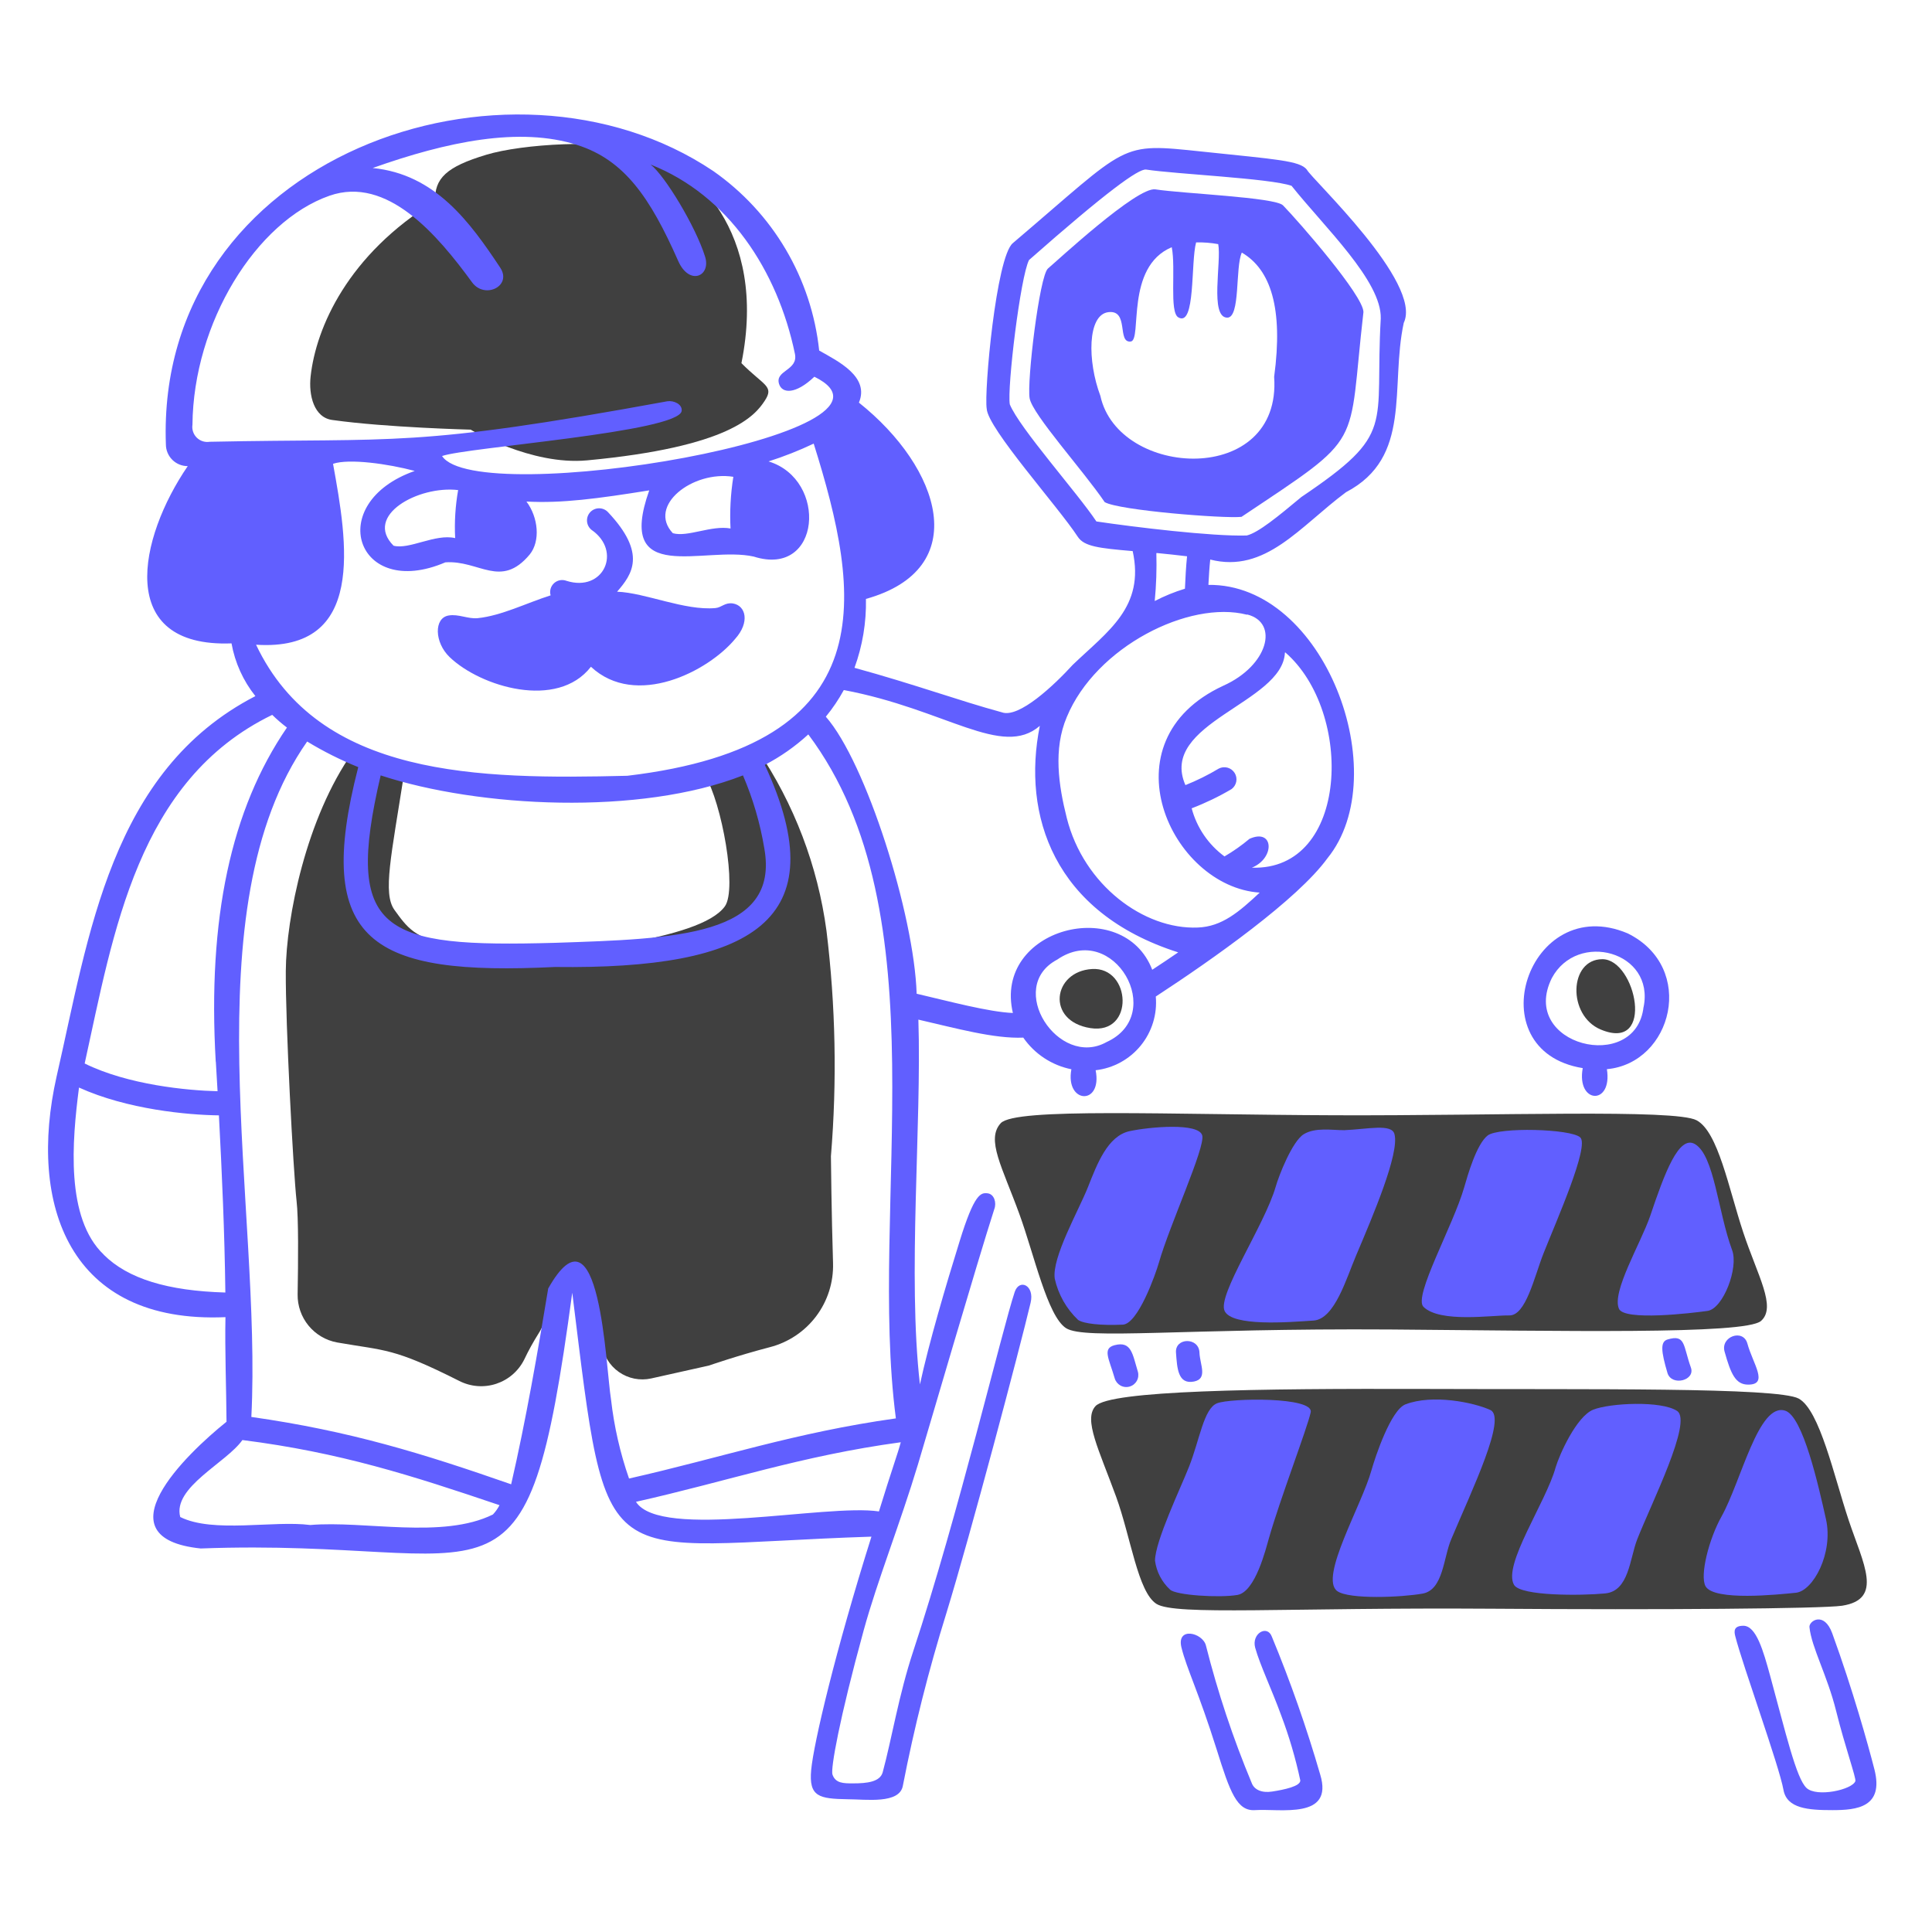
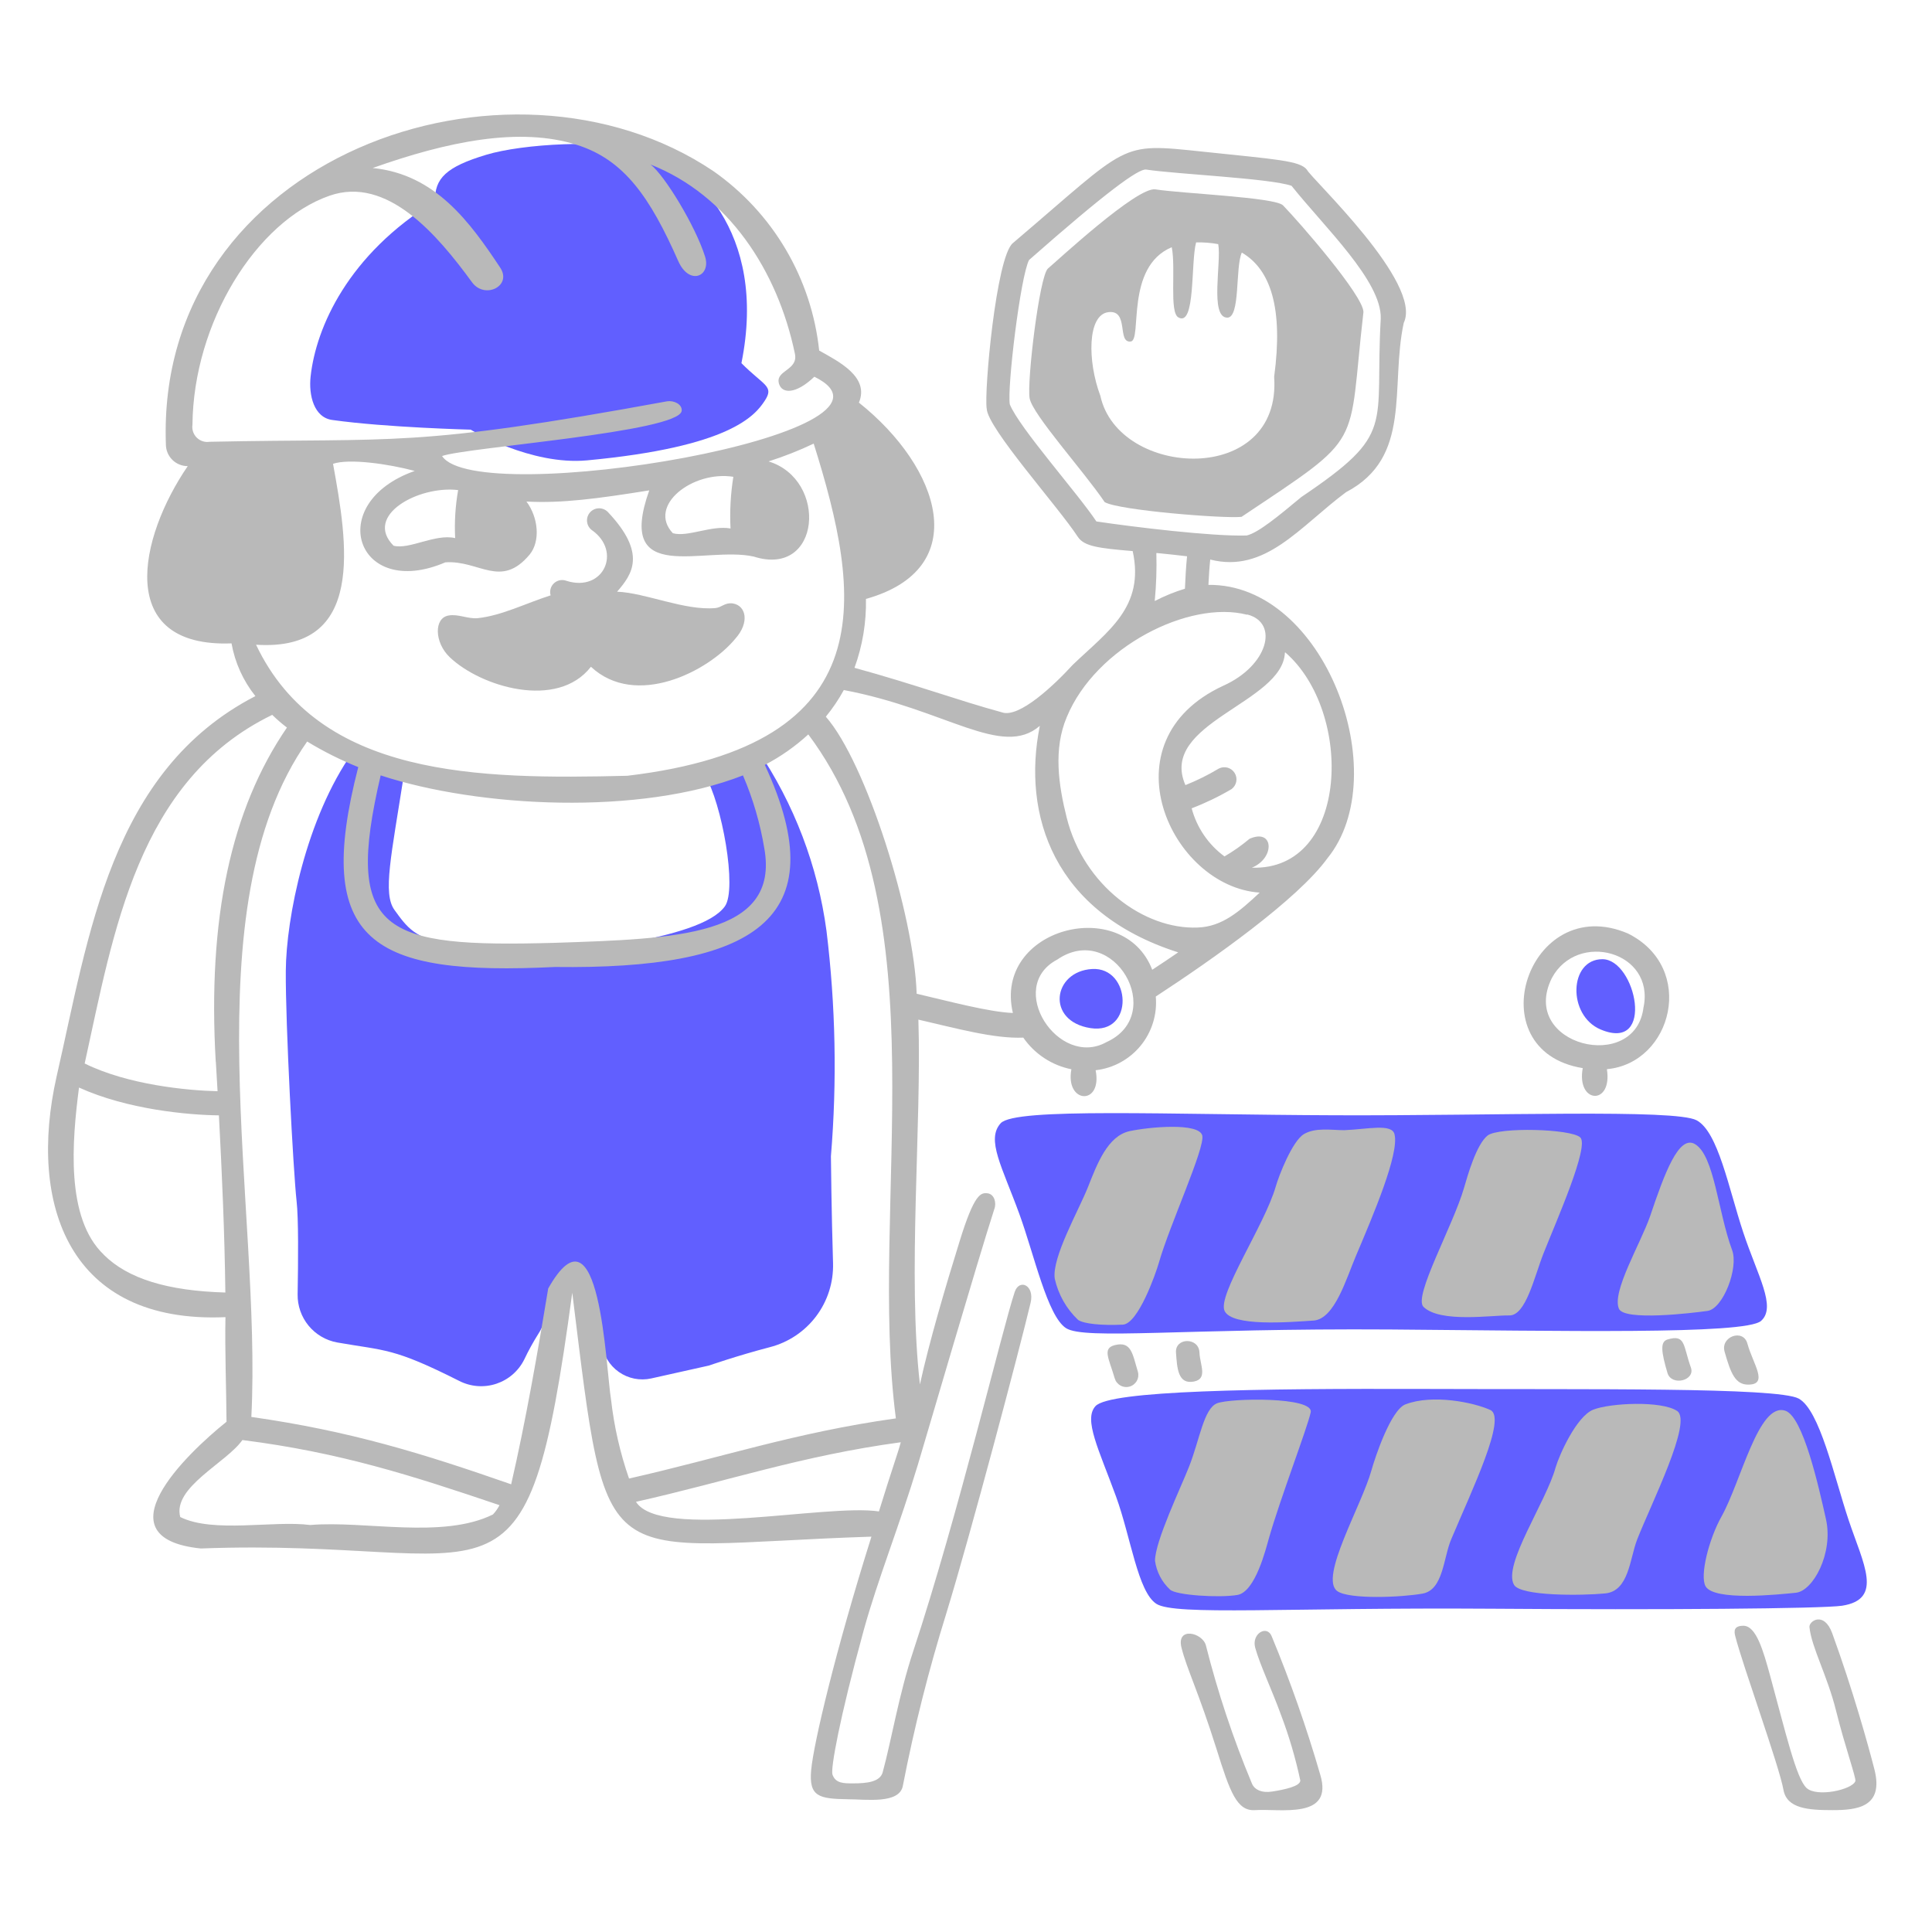
<svg xmlns="http://www.w3.org/2000/svg" width="155" height="155" viewBox="0 0 155 155" fill="none">
-   <path d="M28.317 60.317C29.547 61.176 30.948 61.761 32.424 62.031C31.39 68.678 30.687 71.681 31.652 73.009C32.617 74.337 33.32 75.394 36.084 75.688C38.847 75.981 46.513 76.39 50.258 75.688C54.002 74.985 57.129 74.113 58.148 72.723C59.167 71.334 57.901 64.393 56.557 62.208C58.056 61.736 59.475 61.038 60.765 60.139C63.711 64.494 65.609 69.473 66.308 74.684C67.041 80.683 67.16 86.741 66.663 92.764C66.663 92.911 66.709 97.397 66.833 101.341C66.877 102.874 66.4 104.375 65.478 105.6C64.556 106.825 63.245 107.7 61.761 108.081C59.159 108.76 56.874 109.556 56.874 109.556L52.242 110.59C51.797 110.688 51.336 110.692 50.89 110.603C50.443 110.513 50.02 110.331 49.648 110.069C49.275 109.807 48.961 109.47 48.726 109.08C48.491 108.69 48.339 108.255 48.281 107.803C47.965 105.394 47.34 102.615 46.127 102.399C44.73 102.167 44.02 105.804 43.178 107.031C42.768 107.683 42.397 108.358 42.067 109.054C41.841 109.513 41.526 109.923 41.141 110.26C40.755 110.597 40.306 110.853 39.821 111.015C39.335 111.176 38.822 111.24 38.312 111.201C37.801 111.163 37.304 111.023 36.848 110.791C31.537 108.112 30.927 108.382 27.051 107.703C26.151 107.54 25.337 107.062 24.756 106.355C24.175 105.648 23.864 104.758 23.878 103.843C23.924 101.21 23.955 97.728 23.793 96.347C23.531 93.984 22.898 82.118 22.929 77.896C22.959 73.673 24.55 65.621 28.317 60.317Z" fill="#404040" />
-   <path d="M24.921 30.193C25.353 26.279 27.916 20.42 34.903 16.143C34.856 14.29 35.829 13.379 38.994 12.422C41.912 11.534 48.459 11.156 51.84 12.097C55.399 13.24 61.645 18.413 59.483 29.136C61.305 30.965 62.131 30.965 61.352 32.154C60.572 33.343 58.572 35.86 47.108 36.933C42.592 37.358 37.759 34.47 37.759 34.47C37.759 34.47 30.988 34.3 26.689 33.698C25.183 33.521 24.751 31.699 24.921 30.193Z" fill="#404040" />
-   <path d="M89.429 107.919C88.418 108.181 88.966 108.984 89.429 110.575C89.499 110.821 89.664 111.03 89.887 111.156C90.111 111.281 90.375 111.312 90.622 111.242C90.869 111.173 91.078 111.008 91.203 110.784C91.328 110.561 91.359 110.296 91.29 110.05C90.857 108.637 90.78 107.572 89.429 107.919Z" fill="#615FFF" />
-   <path d="M58.796 48.413C58.155 48.32 57.9 48.737 57.398 48.783C54.928 49.007 51.778 47.556 49.508 47.471C50.705 46.089 51.925 44.429 48.783 41.094C48.692 40.995 48.582 40.916 48.459 40.862C48.336 40.808 48.203 40.779 48.069 40.779C47.935 40.778 47.802 40.806 47.679 40.859C47.555 40.913 47.445 40.991 47.353 41.089C47.262 41.188 47.192 41.304 47.147 41.431C47.103 41.558 47.086 41.692 47.096 41.826C47.106 41.96 47.144 42.09 47.207 42.209C47.27 42.327 47.357 42.431 47.463 42.515C49.925 44.221 48.42 47.541 45.448 46.599C45.28 46.535 45.098 46.518 44.922 46.551C44.746 46.585 44.583 46.667 44.45 46.788C44.318 46.909 44.222 47.064 44.173 47.237C44.124 47.409 44.125 47.592 44.174 47.764C42.205 48.39 40.252 49.393 38.322 49.594C37.55 49.671 36.778 49.247 36.006 49.378C34.802 49.563 34.84 51.54 36.076 52.721C38.554 55.099 44.714 56.967 47.409 53.493C51.006 56.851 56.827 53.871 58.989 51.246C60.17 49.926 59.846 48.583 58.796 48.413Z" fill="#615FFF" />
-   <path d="M102.036 131.303C101.673 130.323 100.392 131.048 100.7 132.191C101.086 133.581 102.028 135.534 102.777 137.595C103.424 139.303 103.94 141.058 104.321 142.845C104.321 143.308 103.055 143.578 102.059 143.732C101.218 143.864 100.608 143.578 100.415 143.03C98.923 139.453 97.698 135.771 96.748 132.013C96.485 130.979 94.362 130.469 94.787 132.183C95.212 133.897 96.138 135.68 97.612 140.359C98.686 143.794 99.241 145.323 100.7 145.222C102.723 145.091 107.015 145.994 105.919 142.374C104.83 138.615 103.534 134.919 102.036 131.303Z" fill="#615FFF" />
-   <path d="M95.79 110.837C96.917 110.613 96.269 109.486 96.23 108.521C96.192 107.263 94.254 107.294 94.347 108.521C94.439 109.749 94.493 111.092 95.79 110.837Z" fill="#615FFF" />
-   <path d="M130.592 74.885C122.602 71.496 118.394 84.296 126.979 85.693C126.454 88.573 129.388 88.719 128.917 85.778C134.166 85.299 136.135 77.633 130.592 74.885ZM131.858 80.783C131.256 86.187 121.822 83.871 124.501 78.467C126.547 74.653 132.785 76.329 131.858 80.814V80.783Z" fill="#615FFF" />
-   <path d="M150.379 141.949C149.854 139.904 148.65 135.588 146.998 131.041C146.341 129.234 145.122 130.045 145.168 130.539C145.338 132.184 146.596 134.399 147.307 137.263C148.017 140.128 148.935 142.667 148.851 142.899C148.596 143.586 145.762 144.211 144.936 143.447C144.11 142.683 143.269 139.039 142.011 134.43C141.462 132.431 140.899 130.439 139.872 130.431C139.1 130.431 139.1 130.848 139.224 131.296C139.826 133.65 142.744 141.679 143.084 143.602C143.362 145.099 145.068 145.223 147.013 145.223C148.959 145.223 151.159 145.007 150.379 141.949Z" fill="#615FFF" />
-   <path d="M140.25 111.085C141.925 111.085 140.636 109.433 140.188 107.788C139.856 106.576 138.019 107.225 138.359 108.437C138.861 110.228 139.239 111.085 140.25 111.085Z" fill="#615FFF" />
-   <path d="M92.695 15.193C91.22 14.962 84.766 20.968 84.079 21.539C83.392 22.11 82.373 30.649 82.605 31.954C82.836 33.258 86.905 37.744 88.626 40.283C89.738 40.947 98.253 41.619 99.604 41.465C109.641 34.756 108.097 36.2 109.386 25.036C109.386 23.709 104.167 17.741 102.932 16.475C102.299 15.826 94.888 15.533 92.695 15.193ZM88.279 31.753C87.237 28.989 87.229 25.253 88.92 25.044C90.611 24.836 89.591 27.538 90.719 27.399C91.653 27.283 90.24 21.416 94.007 19.833C94.347 21.547 93.799 25.036 94.532 25.461C95.93 26.272 95.52 21.045 95.961 19.447C96.556 19.433 97.151 19.479 97.736 19.586C98.006 20.991 97.041 25.438 98.446 25.484C99.535 25.523 99.087 21.447 99.628 20.265C101.944 21.616 102.963 24.728 102.222 30.232C102.847 39.064 89.715 38.384 88.279 31.753Z" fill="#615FFF" />
-   <path d="M96.501 12.167C89.668 11.449 90.726 11.464 81.254 19.509C79.918 20.628 78.938 31.452 79.162 32.795C79.254 34.385 84.874 40.623 86.472 43.07C86.982 43.842 88.155 43.981 90.873 44.213C91.853 48.698 88.904 50.621 86.071 53.33C84.589 54.952 81.74 57.661 80.366 57.144C76.93 56.21 73.418 54.913 68.554 53.577C69.199 51.807 69.511 49.933 69.473 48.05C78.096 45.641 75.479 37.535 68.909 32.301C69.782 30.224 67.249 28.989 65.721 28.124C65.416 25.257 64.501 22.488 63.036 20.005C61.571 17.521 59.591 15.38 57.229 13.726C40.731 2.64 12.468 12.568 13.309 35.659C13.31 35.888 13.356 36.115 13.445 36.326C13.534 36.538 13.663 36.729 13.826 36.891C13.988 37.052 14.181 37.179 14.393 37.266C14.605 37.353 14.833 37.397 15.062 37.396C11.124 43.148 9.21 51.972 18.574 51.617C18.851 53.164 19.509 54.618 20.489 55.847C8.855 61.853 7.133 75.07 4.539 86.372C2.223 96.655 5.543 106.221 18.088 105.672C18.034 108.29 18.157 111.478 18.173 114.064C14.907 116.681 7.975 123.39 16.104 124.231C40.306 123.321 42.182 131.311 45.911 103.712C48.814 127.111 47.756 124 69.913 123.282C67.033 132.422 65.281 139.834 65.08 141.995C64.879 144.157 65.713 144.311 68.021 144.35C69.457 144.35 72.183 144.759 72.437 143.254C73.345 138.582 74.51 133.963 75.927 129.419C77.865 123.097 81.778 108.328 82.682 104.522C83.022 103.109 81.778 102.554 81.408 103.65C80.404 106.653 76.884 121.529 73.263 132.484C72.105 135.989 71.534 139.548 70.816 142.188C70.6 142.96 69.558 143.076 68.438 143.076C67.666 143.076 67.033 143.076 66.786 142.366C66.632 141.903 67.334 137.927 69.295 130.786C70.384 126.818 72.229 122.193 73.642 117.5C74.305 115.299 78.459 101.056 79.771 97.003C79.964 96.501 79.771 95.799 79.231 95.737C78.691 95.675 78.173 95.737 76.984 99.597C75.865 103.194 74.537 107.703 73.804 111.069C72.8 102.322 73.95 90.279 73.68 81.802C76.707 82.497 79.756 83.346 82.095 83.246C83.005 84.56 84.388 85.47 85.955 85.785C85.438 88.565 88.464 88.727 87.901 85.863C89.317 85.701 90.615 84.992 91.516 83.888C92.418 82.783 92.852 81.37 92.726 79.949C97.288 76.969 104.09 72.175 106.498 68.855C111.949 62.147 106.274 46.815 96.948 46.923C96.987 46.212 97.026 45.525 97.095 44.892C101.526 46.019 104.29 42.237 107.988 39.488C113.33 36.686 111.509 31.058 112.62 25.901C114.164 22.697 105.186 14.321 104.846 13.611C104.283 12.893 102.437 12.792 96.501 12.167ZM50.327 62.239C38.353 62.533 25.6 62.378 20.543 51.725C29.398 52.296 27.862 43.503 26.719 37.211C27.993 36.771 31.143 37.211 33.273 37.782C25.947 40.361 28.579 48.181 35.728 45.116C38.446 44.923 40.175 47.27 42.499 44.483C43.364 43.418 43.194 41.519 42.236 40.237C45.07 40.392 47.941 40.005 52.087 39.342C49.331 47.093 56.519 43.765 60.471 44.653C65.875 46.375 66.447 38.477 61.66 37.018C62.898 36.624 64.107 36.147 65.281 35.59C69.071 47.679 71.156 59.769 50.327 62.239ZM61.32 68.068C62.571 75.116 54.203 75.317 44.514 75.641C30.664 76.027 27.584 74.869 30.54 62.208C38.423 64.795 51.331 65.451 59.606 62.208C60.412 64.085 60.987 66.053 61.32 68.068ZM36.516 43.171C34.918 42.8 32.841 44.113 31.575 43.781C29.159 41.356 33.574 38.94 36.755 39.318C36.531 40.59 36.451 41.882 36.516 43.171ZM58.611 42.399C57.067 42.121 55.175 43.117 53.979 42.777C51.91 40.569 55.577 37.736 58.834 38.253C58.612 39.644 58.537 41.054 58.611 42.461V42.399ZM16.822 35.443C16.635 35.473 16.444 35.458 16.263 35.401C16.083 35.343 15.919 35.243 15.784 35.11C15.65 34.977 15.548 34.814 15.489 34.635C15.429 34.455 15.412 34.264 15.44 34.077C15.517 25.886 20.543 17.764 26.433 15.703C31.065 14.082 35.103 18.852 37.874 22.651C38.886 24.033 41.109 22.952 40.129 21.47C37.712 17.833 34.933 13.973 29.9 13.479C35.852 11.364 41.688 10.144 46.32 11.634C50.088 12.839 52.157 15.834 54.411 20.937C55.299 22.952 57.067 22.172 56.565 20.582C55.793 18.127 53.322 14.066 52.195 13.201C58.418 15.656 62.386 21.694 63.775 28.387C64.053 29.738 62.154 29.699 62.502 30.803C62.741 31.575 63.814 31.668 65.335 30.224C74.599 34.779 38.253 40.878 35.466 36.586C37.434 35.883 54.473 34.671 54.689 32.965C54.751 32.432 54.063 32.116 53.538 32.193C33.011 35.953 32.007 35.126 16.822 35.443ZM8.33 100.662C5.242 97.728 5.782 91.552 6.338 87.252C10.198 89.005 15.039 89.453 17.563 89.483C17.81 94.193 18.018 98.802 18.08 103.696C13.456 103.565 10.26 102.592 8.322 100.662H8.33ZM17.316 85.176L17.455 87.546C15.031 87.492 10.268 87.036 6.793 85.322C9.11 74.808 11.024 62.602 21.84 57.352C22.212 57.716 22.607 58.056 23.021 58.371C18.528 64.926 16.644 73.696 17.308 85.176H17.316ZM39.557 121.499C35.504 123.506 29.251 121.977 24.889 122.348C21.948 121.962 17.123 123.027 14.46 121.707C13.826 119.322 18.173 117.353 19.447 115.531C27.298 116.527 33.026 118.372 40.075 120.757C39.936 121.028 39.759 121.278 39.55 121.499H39.557ZM49.022 112.281C48.59 109.656 48.15 95.999 43.981 103.372C43.147 108.444 42.182 113.995 41.009 119.082C33.883 116.596 28.078 114.805 20.165 113.678C21.022 96.895 15.239 72.901 24.642 59.491C25.951 60.286 27.322 60.973 28.742 61.544C25.098 75.657 29.846 78.297 44.529 77.579C60.278 77.78 67.195 73.92 61.359 61.367C62.625 60.708 63.798 59.885 64.848 58.92C75.656 73.341 69.635 96.686 71.874 113.794C63.775 114.929 57.846 116.951 50.466 118.619C49.751 116.566 49.267 114.441 49.022 112.281ZM70.515 121.259C66.277 120.618 52.983 123.575 51.022 120.487C58.356 118.843 64.254 116.797 72.267 115.709C72.043 116.573 71.534 117.94 70.515 121.259ZM88.781 83.601C84.921 85.762 80.636 79.193 84.82 76.985C89.352 73.874 93.652 81.377 88.781 83.601ZM92.448 77.818C90.132 71.75 79.663 74.453 81.261 81.269C79.331 81.192 76.127 80.327 73.541 79.725C73.341 73.387 69.481 61.166 66.254 57.499C66.8 56.833 67.283 56.117 67.697 55.361C75.904 56.905 80.389 60.857 83.423 58.233C81.979 65.374 84.511 73.217 94.524 76.406C93.845 76.877 93.142 77.34 92.417 77.818H92.448ZM103.117 52.342C108.621 57.113 108.243 69.867 100.438 69.612C102.314 68.84 102.198 66.424 100.245 67.296C99.618 67.823 98.946 68.296 98.238 68.709C96.945 67.76 96.017 66.398 95.605 64.849C96.715 64.425 97.787 63.909 98.809 63.305C99.004 63.159 99.138 62.944 99.183 62.705C99.228 62.465 99.181 62.217 99.052 62.011C98.922 61.804 98.72 61.653 98.485 61.588C98.25 61.523 97.999 61.549 97.782 61.66C96.927 62.174 96.031 62.618 95.103 62.988C92.919 57.986 102.908 56.418 103.086 52.358L103.117 52.342ZM100.067 49.3C102.63 49.957 101.743 53.4 98.145 55.013C88.526 59.46 93.938 71.141 101.063 71.612C99.411 73.156 98.037 74.344 96.092 74.414C91.791 74.591 86.943 71.025 85.585 65.621C84.921 62.996 84.496 60.085 85.585 57.53C87.916 51.887 95.42 48.127 100.037 49.316L100.067 49.3ZM92.803 44.367C93.575 44.437 94.439 44.537 95.235 44.63C95.15 45.448 95.103 46.336 95.065 47.231C94.228 47.486 93.417 47.816 92.641 48.22C92.764 46.945 92.808 45.663 92.772 44.383L92.803 44.367ZM110.775 25.553C110.273 34.324 112.064 34.709 104.406 39.874C102.553 41.418 100.955 42.738 100.021 42.962C97.242 43.047 90.911 42.275 87.962 41.835C86.418 39.519 81.786 34.339 81.014 32.44C80.79 31.127 81.864 22.188 82.558 20.86C88.788 15.371 91.344 13.526 91.946 13.603C94.362 13.973 101.897 14.305 103.619 14.908C106.228 18.189 110.86 22.55 110.775 25.553Z" fill="#615FFF" />
-   <path d="M133.781 107.464C133.187 107.641 133.264 108.413 133.781 110.166C134.129 111.239 136.051 110.752 135.649 109.695C135.024 107.942 135.24 107.024 133.781 107.464Z" fill="#615FFF" />
-   <path d="M80.289 90.109C79.084 91.421 80.412 93.629 81.786 97.412C82.975 100.678 84.033 105.588 85.523 106.553C87.013 107.518 95.011 106.553 111.509 106.661C125.081 106.761 140.027 107.093 141.285 105.974C142.543 104.854 141.015 102.368 139.849 98.848C138.683 95.328 137.842 90.796 136.113 89.877C134.383 88.959 120.086 89.522 107.193 89.476C93.629 89.43 81.47 88.851 80.289 90.109Z" fill="#404040" />
-   <path d="M87.885 112.814C86.913 113.887 88.156 116.28 89.538 120.063C90.726 123.328 91.282 127.706 92.772 128.671C94.262 129.636 103.233 128.949 119.731 129.064C133.303 129.165 146.11 129.064 147.778 128.825C151.136 128.308 149.484 125.467 148.31 121.947C147.137 118.426 145.994 113.123 144.304 112.204C142.613 111.285 127.32 111.486 114.412 111.432C100.824 111.393 89.02 111.548 87.885 112.814Z" fill="#404040" />
-   <path d="M138.961 100.284C137.819 97.196 137.541 92.718 135.989 91.792C134.692 91.02 133.55 94.108 132.384 97.574C131.612 99.79 129.296 103.634 129.882 104.993C130.284 105.997 135.742 105.348 136.993 105.171C138.243 104.993 139.502 101.712 138.961 100.284Z" fill="#615FFF" />
-   <path d="M119.352 91.097C118.449 91.799 117.731 94.347 117.469 95.258C116.581 98.346 113.362 104.02 114.203 104.846C115.546 106.159 119.746 105.503 121.082 105.534C122.417 105.564 123.089 102.446 123.83 100.562C124.903 97.86 127.528 91.946 126.779 91.251C126.03 90.557 120.256 90.41 119.352 91.097Z" fill="#615FFF" />
-   <path d="M107.849 90.672C106.838 90.672 105.533 90.433 104.607 90.989C103.681 91.545 102.6 94.309 102.345 95.212C101.45 98.3 97.651 103.897 98.246 105.171C98.84 106.445 103.38 106.082 105.41 105.943C107.085 105.796 108.012 102.569 108.791 100.739C110.173 97.482 112.273 92.556 111.879 91.004C111.679 90.117 109.718 90.595 107.849 90.672Z" fill="#615FFF" />
-   <path d="M96.454 91.097C96.184 90.047 92.201 90.41 90.626 90.749C88.858 91.135 88.016 93.389 87.283 95.242C86.549 97.095 84.372 100.893 84.62 102.584C84.901 103.85 85.554 105.004 86.495 105.896C86.959 106.205 88.325 106.352 90.078 106.274C91.297 106.22 92.702 102.252 92.98 101.287C93.829 98.299 96.701 92.069 96.454 91.097Z" fill="#615FFF" />
-   <path d="M143.223 113.176C141.084 112.489 139.695 118.835 138.112 121.668C137.101 123.467 136.359 126.408 136.83 127.258C137.51 128.477 142.698 127.921 144.08 127.783C145.461 127.644 147.098 124.61 146.496 121.892C145.909 119.275 144.659 113.632 143.223 113.176Z" fill="#615FFF" />
-   <path d="M112.759 112.667C111.586 113.115 110.335 116.874 110.034 117.94C109.262 120.75 105.811 126.586 107.286 127.651C108.235 128.331 112.443 128.153 114.126 127.852C115.808 127.551 115.793 124.949 116.442 123.459C118.124 119.468 120.896 113.732 119.568 113.122C118.24 112.512 114.936 111.833 112.759 112.667Z" fill="#615FFF" />
-   <path d="M101.797 123.429C102.7 120.248 104.885 114.566 105.155 113.308C105.425 112.049 98.716 112.157 97.643 112.582C96.57 113.007 96.246 115.516 95.397 117.662C94.741 119.337 92.664 123.66 92.664 125.212C92.784 126.1 93.21 126.919 93.868 127.528C94.316 127.983 97.821 128.207 99.272 127.96C100.724 127.713 101.565 124.224 101.797 123.429Z" fill="#615FFF" />
-   <path d="M131.341 123.521C132.484 120.603 135.804 114.041 134.553 113.2C133.302 112.358 129.149 112.559 127.813 113.099C126.478 113.64 125.104 116.705 124.803 117.731C124.031 120.526 120.541 125.56 121.468 127.15C122 128.061 126.872 128.022 128.778 127.837C130.685 127.652 130.747 125.065 131.341 123.521Z" fill="#615FFF" />
-   <path d="M128.555 76.954C125.876 76.954 125.729 81.47 128.423 82.597C132.839 84.45 131.241 76.954 128.555 76.954Z" fill="#404040" />
-   <path d="M87.608 77.742C84.458 77.934 83.902 81.918 87.476 82.482C91.051 83.045 90.757 77.549 87.608 77.742Z" fill="#404040" />
+   <path d="M28.317 60.317C29.547 61.176 30.948 61.761 32.424 62.031C31.39 68.678 30.687 71.681 31.652 73.009C32.617 74.337 33.32 75.394 36.084 75.688C38.847 75.981 46.513 76.39 50.258 75.688C54.002 74.985 57.129 74.113 58.148 72.723C59.167 71.334 57.901 64.393 56.557 62.208C58.056 61.736 59.475 61.038 60.765 60.139C63.711 64.494 65.609 69.473 66.308 74.684C67.041 80.683 67.16 86.741 66.663 92.764C66.663 92.911 66.709 97.397 66.833 101.341C66.877 102.874 66.4 104.375 65.478 105.6C64.556 106.825 63.245 107.7 61.761 108.081C59.159 108.76 56.874 109.556 56.874 109.556L52.242 110.59C51.797 110.688 51.336 110.692 50.89 110.603C50.443 110.513 50.02 110.331 49.648 110.069C49.275 109.807 48.961 109.47 48.726 109.08C48.491 108.69 48.339 108.255 48.281 107.803C47.965 105.394 47.34 102.615 46.127 102.399C44.73 102.167 44.02 105.804 43.178 107.031C42.768 107.683 42.397 108.358 42.067 109.054C41.841 109.513 41.526 109.923 41.141 110.26C40.755 110.597 40.306 110.853 39.821 111.015C39.335 111.176 38.822 111.24 38.312 111.201C37.801 111.163 37.304 111.023 36.848 110.791C31.537 108.112 30.927 108.382 27.051 107.703C26.151 107.54 25.337 107.062 24.756 106.355C24.175 105.648 23.864 104.758 23.878 103.843C23.924 101.21 23.955 97.728 23.793 96.347C23.531 93.984 22.898 82.118 22.929 77.896C22.959 73.673 24.55 65.621 28.317 60.317Z" fill="#615FFF" />
+   <path d="M24.921 30.193C25.353 26.279 27.916 20.42 34.903 16.143C34.856 14.29 35.829 13.379 38.994 12.422C41.913 11.534 48.459 11.156 51.84 12.097C55.399 13.24 61.645 18.413 59.483 29.136C61.305 30.965 62.131 30.965 61.352 32.154C60.572 33.343 58.572 35.86 47.108 36.933C42.592 37.358 37.759 34.47 37.759 34.47C37.759 34.47 30.989 34.3 26.689 33.698C25.183 33.521 24.751 31.699 24.921 30.193Z" fill="#615FFF" />
+   <path d="M89.429 107.919C88.418 108.181 88.966 108.984 89.429 110.575C89.499 110.821 89.663 111.03 89.887 111.156C90.111 111.281 90.375 111.312 90.622 111.242C90.869 111.173 91.078 111.008 91.203 110.784C91.328 110.561 91.359 110.296 91.29 110.05C90.857 108.637 90.78 107.572 89.429 107.919Z" fill="#B9B9B9" />
+   <path d="M58.796 48.413C58.155 48.32 57.9 48.737 57.398 48.783C54.928 49.007 51.778 47.556 49.508 47.471C50.705 46.089 51.925 44.429 48.783 41.094C48.692 40.995 48.582 40.916 48.459 40.862C48.336 40.808 48.203 40.779 48.069 40.779C47.935 40.778 47.802 40.806 47.679 40.859C47.555 40.913 47.445 40.991 47.353 41.089C47.262 41.188 47.192 41.304 47.147 41.431C47.103 41.558 47.086 41.692 47.096 41.826C47.106 41.96 47.144 42.09 47.207 42.209C47.27 42.327 47.357 42.431 47.463 42.515C49.925 44.221 48.42 47.541 45.448 46.599C45.28 46.535 45.098 46.518 44.922 46.551C44.746 46.585 44.583 46.667 44.45 46.788C44.318 46.909 44.222 47.064 44.173 47.237C44.124 47.409 44.125 47.592 44.174 47.764C42.205 48.39 40.252 49.393 38.322 49.594C37.55 49.671 36.778 49.247 36.006 49.378C34.802 49.563 34.84 51.54 36.076 52.721C38.554 55.099 44.714 56.967 47.409 53.493C51.006 56.851 56.827 53.871 58.989 51.246C60.17 49.926 59.846 48.583 58.796 48.413Z" fill="#B9B9B9" />
+   <path d="M102.036 131.303C101.673 130.323 100.392 131.048 100.701 132.191C101.087 133.581 102.028 135.534 102.777 137.595C103.424 139.303 103.94 141.058 104.321 142.845C104.321 143.308 103.055 143.578 102.059 143.732C101.218 143.864 100.608 143.578 100.415 143.03C98.923 139.453 97.698 135.771 96.748 132.013C96.485 130.979 94.362 130.469 94.787 132.183C95.212 133.897 96.138 135.68 97.612 140.359C98.686 143.794 99.241 145.323 100.701 145.222C102.723 145.091 107.016 145.994 105.919 142.374C104.83 138.615 103.534 134.919 102.036 131.303Z" fill="#B9B9B9" />
+   <path d="M95.79 110.837C96.917 110.613 96.269 109.486 96.23 108.521C96.192 107.263 94.254 107.294 94.347 108.521C94.439 109.749 94.493 111.092 95.79 110.837Z" fill="#B9B9B9" />
+   <path d="M130.592 74.885C122.602 71.496 118.394 84.296 126.979 85.693C126.454 88.573 129.388 88.719 128.917 85.778C134.167 85.299 136.135 77.633 130.592 74.885ZM131.858 80.783C131.256 86.187 121.822 83.871 124.501 78.467C126.547 74.653 132.785 76.329 131.858 80.814V80.783Z" fill="#B9B9B9" />
+   <path d="M150.379 141.949C149.854 139.904 148.65 135.588 146.998 131.041C146.342 129.234 145.122 130.045 145.168 130.539C145.338 132.184 146.596 134.399 147.307 137.263C148.017 140.128 148.936 142.667 148.851 142.899C148.596 143.586 145.763 144.211 144.937 143.447C144.11 142.683 143.269 139.039 142.011 134.43C141.462 132.431 140.899 130.439 139.872 130.431C139.1 130.431 139.1 130.848 139.224 131.296C139.826 133.65 142.744 141.679 143.084 143.602C143.362 145.099 145.068 145.223 147.013 145.223C148.959 145.223 151.159 145.007 150.379 141.949Z" fill="#B9B9B9" />
+   <path d="M140.25 111.085C141.925 111.085 140.636 109.433 140.188 107.788C139.856 106.576 138.019 107.225 138.359 108.437C138.861 110.228 139.239 111.085 140.25 111.085Z" fill="#B9B9B9" />
+   <path d="M92.695 15.193C91.221 14.962 84.766 20.968 84.079 21.539C83.392 22.11 82.373 30.649 82.605 31.954C82.837 33.258 86.905 37.744 88.626 40.283C89.738 40.947 98.253 41.619 99.605 41.465C109.641 34.756 108.097 36.2 109.386 25.036C109.386 23.709 104.167 17.741 102.932 16.475C102.299 15.826 94.888 15.533 92.695 15.193ZM88.279 31.753C87.237 28.989 87.229 25.253 88.92 25.044C90.611 24.836 89.591 27.538 90.719 27.399C91.653 27.283 90.24 21.416 94.007 19.833C94.347 21.547 93.799 25.036 94.532 25.461C95.93 26.272 95.52 21.045 95.961 19.447C96.556 19.433 97.151 19.479 97.736 19.586C98.006 20.991 97.041 25.438 98.446 25.484C99.535 25.523 99.087 21.447 99.628 20.265C101.944 21.616 102.963 24.728 102.222 30.232C102.847 39.064 89.715 38.384 88.279 31.753Z" fill="#B9B9B9" />
+   <path d="M96.501 12.167C89.668 11.449 90.726 11.464 81.254 19.509C79.918 20.628 78.938 31.452 79.162 32.795C79.254 34.385 84.874 40.623 86.472 43.07C86.982 43.842 88.155 43.981 90.873 44.213C91.853 48.698 88.904 50.621 86.071 53.33C84.589 54.952 81.74 57.661 80.366 57.144C76.93 56.21 73.418 54.913 68.554 53.577C69.199 51.807 69.511 49.933 69.473 48.05C78.096 45.641 75.479 37.535 68.909 32.301C69.782 30.224 67.249 28.989 65.721 28.124C65.416 25.257 64.501 22.488 63.036 20.005C61.571 17.521 59.591 15.38 57.229 13.726C40.731 2.64 12.468 12.568 13.309 35.659C13.31 35.888 13.356 36.115 13.445 36.326C13.534 36.538 13.663 36.729 13.826 36.891C13.988 37.052 14.181 37.179 14.393 37.266C14.605 37.353 14.833 37.397 15.062 37.396C11.124 43.148 9.21 51.972 18.574 51.617C18.851 53.164 19.509 54.618 20.489 55.847C8.855 61.853 7.133 75.07 4.539 86.372C2.223 96.655 5.543 106.221 18.088 105.672C18.034 108.29 18.157 111.478 18.173 114.064C14.907 116.681 7.975 123.39 16.104 124.231C40.306 123.321 42.182 131.311 45.911 103.712C48.814 127.111 47.756 124 69.913 123.282C67.033 132.422 65.281 139.834 65.08 141.995C64.879 144.157 65.713 144.311 68.021 144.35C69.457 144.35 72.183 144.759 72.437 143.254C73.345 138.582 74.51 133.963 75.927 129.419C77.865 123.097 81.778 108.328 82.682 104.522C83.022 103.109 81.778 102.554 81.408 103.65C80.404 106.653 76.884 121.529 73.263 132.484C72.105 135.989 71.534 139.548 70.816 142.188C70.6 142.96 69.558 143.076 68.438 143.076C67.666 143.076 67.033 143.076 66.786 142.366C66.632 141.903 67.334 137.927 69.295 130.786C70.384 126.818 72.229 122.193 73.642 117.5C74.305 115.299 78.459 101.056 79.771 97.003C79.964 96.501 79.771 95.799 79.231 95.737C78.691 95.675 78.173 95.737 76.984 99.597C75.865 103.194 74.537 107.703 73.804 111.069C72.8 102.322 73.95 90.279 73.68 81.802C76.707 82.497 79.756 83.346 82.095 83.246C83.005 84.56 84.388 85.47 85.955 85.785C85.438 88.565 88.464 88.727 87.901 85.863C89.317 85.701 90.615 84.992 91.516 83.888C92.418 82.783 92.852 81.37 92.726 79.949C97.288 76.969 104.09 72.175 106.498 68.855C111.949 62.147 106.274 46.815 96.948 46.923C96.987 46.212 97.026 45.525 97.095 44.892C101.526 46.019 104.29 42.237 107.988 39.488C113.33 36.686 111.509 31.058 112.62 25.901C114.164 22.697 105.186 14.321 104.846 13.611C104.283 12.893 102.437 12.792 96.501 12.167ZM50.327 62.239C38.353 62.533 25.6 62.378 20.543 51.725C29.398 52.296 27.862 43.503 26.719 37.211C27.993 36.771 31.143 37.211 33.273 37.782C25.947 40.361 28.579 48.181 35.728 45.116C38.446 44.923 40.175 47.27 42.499 44.483C43.364 43.418 43.194 41.519 42.236 40.237C45.07 40.392 47.941 40.005 52.087 39.342C49.331 47.093 56.519 43.765 60.471 44.653C65.875 46.375 66.447 38.477 61.66 37.018C62.898 36.624 64.107 36.147 65.281 35.59C69.071 47.679 71.156 59.769 50.327 62.239ZM61.32 68.068C62.571 75.116 54.203 75.317 44.514 75.641C30.664 76.027 27.584 74.869 30.54 62.208C38.423 64.795 51.331 65.451 59.606 62.208C60.412 64.085 60.987 66.053 61.32 68.068ZM36.516 43.171C34.918 42.8 32.841 44.113 31.575 43.781C29.159 41.356 33.574 38.94 36.755 39.318C36.531 40.59 36.451 41.882 36.516 43.171ZM58.611 42.399C57.067 42.121 55.175 43.117 53.979 42.777C51.91 40.569 55.577 37.736 58.834 38.253C58.612 39.644 58.537 41.054 58.611 42.461V42.399ZM16.822 35.443C16.635 35.473 16.444 35.458 16.263 35.401C16.083 35.343 15.919 35.243 15.784 35.11C15.65 34.977 15.548 34.814 15.489 34.635C15.429 34.455 15.412 34.264 15.44 34.077C15.517 25.886 20.543 17.764 26.433 15.703C31.065 14.082 35.103 18.852 37.874 22.651C38.886 24.033 41.109 22.952 40.129 21.47C37.712 17.833 34.933 13.973 29.9 13.479C35.852 11.364 41.688 10.144 46.32 11.634C50.088 12.839 52.157 15.834 54.411 20.937C55.299 22.952 57.067 22.172 56.565 20.582C55.793 18.127 53.322 14.066 52.195 13.201C58.418 15.656 62.386 21.694 63.775 28.387C64.053 29.738 62.154 29.699 62.502 30.803C62.741 31.575 63.814 31.668 65.335 30.224C74.599 34.779 38.253 40.878 35.466 36.586C37.434 35.883 54.473 34.671 54.689 32.965C54.751 32.432 54.063 32.116 53.538 32.193C33.011 35.953 32.007 35.126 16.822 35.443ZM8.33 100.662C5.242 97.728 5.782 91.552 6.338 87.252C10.198 89.005 15.039 89.453 17.563 89.483C17.81 94.193 18.018 98.802 18.08 103.696C13.456 103.565 10.26 102.592 8.322 100.662H8.33ZM17.316 85.176L17.455 87.546C15.031 87.492 10.268 87.036 6.793 85.322C9.11 74.808 11.024 62.602 21.84 57.352C22.212 57.716 22.607 58.056 23.021 58.371C18.528 64.926 16.644 73.696 17.308 85.176H17.316ZM39.557 121.499C35.504 123.506 29.251 121.977 24.889 122.348C21.948 121.962 17.123 123.027 14.46 121.707C13.826 119.322 18.173 117.353 19.447 115.531C27.298 116.527 33.026 118.372 40.075 120.757C39.936 121.028 39.759 121.278 39.55 121.499H39.557ZM49.022 112.281C48.59 109.656 48.15 95.999 43.981 103.372C43.147 108.444 42.182 113.995 41.009 119.082C33.883 116.596 28.078 114.805 20.165 113.678C21.022 96.895 15.239 72.901 24.642 59.491C25.951 60.286 27.322 60.973 28.742 61.544C25.098 75.657 29.846 78.297 44.529 77.579C60.278 77.78 67.195 73.92 61.359 61.367C62.625 60.708 63.798 59.885 64.848 58.92C75.656 73.341 69.635 96.686 71.874 113.794C63.775 114.929 57.846 116.951 50.466 118.619C49.751 116.566 49.267 114.441 49.022 112.281ZM70.515 121.259C66.277 120.618 52.983 123.575 51.022 120.487C58.356 118.843 64.254 116.797 72.267 115.709C72.043 116.573 71.534 117.94 70.515 121.259ZM88.781 83.601C84.921 85.762 80.636 79.193 84.82 76.985C89.352 73.874 93.652 81.377 88.781 83.601ZM92.448 77.818C90.132 71.75 79.663 74.453 81.261 81.269C79.331 81.192 76.127 80.327 73.541 79.725C73.341 73.387 69.481 61.166 66.254 57.499C66.8 56.833 67.283 56.117 67.697 55.361C75.904 56.905 80.389 60.857 83.423 58.233C81.979 65.374 84.511 73.217 94.524 76.406C93.845 76.877 93.142 77.34 92.417 77.818H92.448ZM103.117 52.342C108.621 57.113 108.243 69.867 100.438 69.612C102.314 68.84 102.198 66.424 100.245 67.296C99.618 67.823 98.946 68.296 98.238 68.709C96.945 67.76 96.017 66.398 95.605 64.849C96.715 64.425 97.787 63.909 98.809 63.305C99.004 63.159 99.138 62.944 99.183 62.705C99.228 62.465 99.181 62.217 99.052 62.011C98.922 61.804 98.72 61.653 98.485 61.588C98.25 61.523 97.999 61.549 97.782 61.66C96.927 62.174 96.031 62.618 95.103 62.988C92.919 57.986 102.908 56.418 103.086 52.358L103.117 52.342ZM100.067 49.3C102.63 49.957 101.743 53.4 98.145 55.013C88.526 59.46 93.938 71.141 101.063 71.612C99.411 73.156 98.037 74.344 96.092 74.414C91.791 74.591 86.943 71.025 85.585 65.621C84.921 62.996 84.496 60.085 85.585 57.53C87.916 51.887 95.42 48.127 100.037 49.316L100.067 49.3ZM92.803 44.367C93.575 44.437 94.439 44.537 95.235 44.63C95.15 45.448 95.103 46.336 95.065 47.231C94.228 47.486 93.417 47.816 92.641 48.22C92.764 46.945 92.808 45.663 92.772 44.383L92.803 44.367ZM110.775 25.553C110.273 34.324 112.064 34.709 104.406 39.874C102.553 41.418 100.955 42.738 100.021 42.962C97.242 43.047 90.911 42.275 87.962 41.835C86.418 39.519 81.786 34.339 81.014 32.44C80.79 31.127 81.864 22.188 82.558 20.86C88.788 15.371 91.344 13.526 91.946 13.603C94.362 13.973 101.897 14.305 103.619 14.908C106.228 18.189 110.86 22.55 110.775 25.553Z" fill="#B9B9B9" />
+   <path d="M133.781 107.464C133.187 107.641 133.264 108.413 133.781 110.166C134.128 111.239 136.051 110.752 135.649 109.695C135.024 107.942 135.24 107.024 133.781 107.464Z" fill="#B9B9B9" />
+   <path d="M80.289 90.109C79.084 91.421 80.412 93.629 81.786 97.412C82.975 100.678 84.033 105.588 85.523 106.553C87.013 107.518 95.011 106.553 111.509 106.661C125.081 106.761 140.027 107.093 141.285 105.974C142.543 104.854 141.015 102.368 139.849 98.848C138.683 95.328 137.842 90.796 136.113 89.877C134.383 88.959 120.086 89.522 107.193 89.476C93.629 89.43 81.47 88.851 80.289 90.109Z" fill="#615FFF" />
+   <path d="M87.885 112.814C86.913 113.887 88.156 116.28 89.537 120.063C90.726 123.328 91.282 127.706 92.772 128.671C94.262 129.636 103.233 128.949 119.731 129.064C133.303 129.165 146.11 129.064 147.778 128.825C151.136 128.308 149.484 125.467 148.31 121.947C147.137 118.426 145.994 113.123 144.304 112.204C142.613 111.285 127.32 111.486 114.412 111.432C100.824 111.393 89.02 111.548 87.885 112.814Z" fill="#615FFF" />
+   <path d="M138.961 100.284C137.819 97.196 137.541 92.718 135.989 91.792C134.692 91.02 133.55 94.108 132.384 97.574C131.612 99.79 129.296 103.634 129.882 104.993C130.284 105.997 135.742 105.348 136.993 105.171C138.243 104.993 139.502 101.712 138.961 100.284Z" fill="#B9B9B9" />
+   <path d="M119.352 91.097C118.449 91.799 117.731 94.347 117.469 95.258C116.581 98.346 113.362 104.02 114.203 104.846C115.546 106.159 119.746 105.503 121.082 105.534C122.417 105.564 123.089 102.446 123.83 100.562C124.903 97.86 127.528 91.946 126.779 91.251C126.03 90.557 120.256 90.41 119.352 91.097Z" fill="#B9B9B9" />
+   <path d="M107.849 90.672C106.838 90.672 105.533 90.433 104.607 90.989C103.681 91.545 102.6 94.309 102.345 95.212C101.45 98.3 97.651 103.897 98.246 105.171C98.84 106.445 103.38 106.082 105.41 105.943C107.085 105.796 108.012 102.569 108.791 100.739C110.173 97.482 112.273 92.556 111.879 91.004C111.679 90.117 109.718 90.595 107.849 90.672Z" fill="#B9B9B9" />
+   <path d="M96.454 91.097C96.184 90.047 92.201 90.41 90.626 90.749C88.858 91.135 88.016 93.389 87.283 95.242C86.549 97.095 84.372 100.893 84.62 102.584C84.901 103.85 85.554 105.004 86.496 105.896C86.959 106.205 88.325 106.352 90.078 106.274C91.297 106.22 92.702 102.252 92.98 101.287C93.829 98.299 96.701 92.069 96.454 91.097Z" fill="#B9B9B9" />
+   <path d="M143.223 113.176C141.084 112.489 139.694 118.835 138.112 121.668C137.101 123.467 136.359 126.408 136.83 127.258C137.51 128.477 142.698 127.921 144.079 127.783C145.461 127.644 147.098 124.61 146.496 121.892C145.909 119.275 144.658 113.632 143.223 113.176Z" fill="#B9B9B9" />
+   <path d="M112.759 112.667C111.586 113.115 110.335 116.874 110.034 117.94C109.262 120.75 105.811 126.586 107.286 127.651C108.235 128.331 112.443 128.153 114.126 127.852C115.809 127.551 115.793 124.949 116.442 123.459C118.125 119.468 120.896 113.732 119.568 113.122C118.24 112.512 114.936 111.833 112.759 112.667Z" fill="#B9B9B9" />
+   <path d="M101.797 123.429C102.7 120.248 104.885 114.566 105.155 113.308C105.425 112.049 98.716 112.157 97.643 112.582C96.57 113.007 96.246 115.516 95.397 117.662C94.741 119.337 92.664 123.66 92.664 125.212C92.784 126.1 93.21 126.919 93.868 127.528C94.316 127.983 97.821 128.207 99.272 127.96C100.724 127.713 101.565 124.224 101.797 123.429Z" fill="#B9B9B9" />
+   <path d="M131.342 123.521C132.484 120.603 135.804 114.041 134.553 113.2C133.302 112.358 129.149 112.559 127.813 113.099C126.478 113.64 125.104 116.705 124.803 117.731C124.031 120.526 120.541 125.56 121.468 127.15C122 128.061 126.872 128.022 128.778 127.837C130.685 127.652 130.747 125.065 131.342 123.521Z" fill="#B9B9B9" />
+   <path d="M128.555 76.954C125.876 76.954 125.729 81.47 128.423 82.597C132.839 84.45 131.241 76.954 128.555 76.954Z" fill="#615FFF" />
+   <path d="M87.608 77.742C84.458 77.934 83.902 81.918 87.476 82.482C91.051 83.045 90.757 77.549 87.608 77.742Z" fill="#615FFF" />
</svg>
